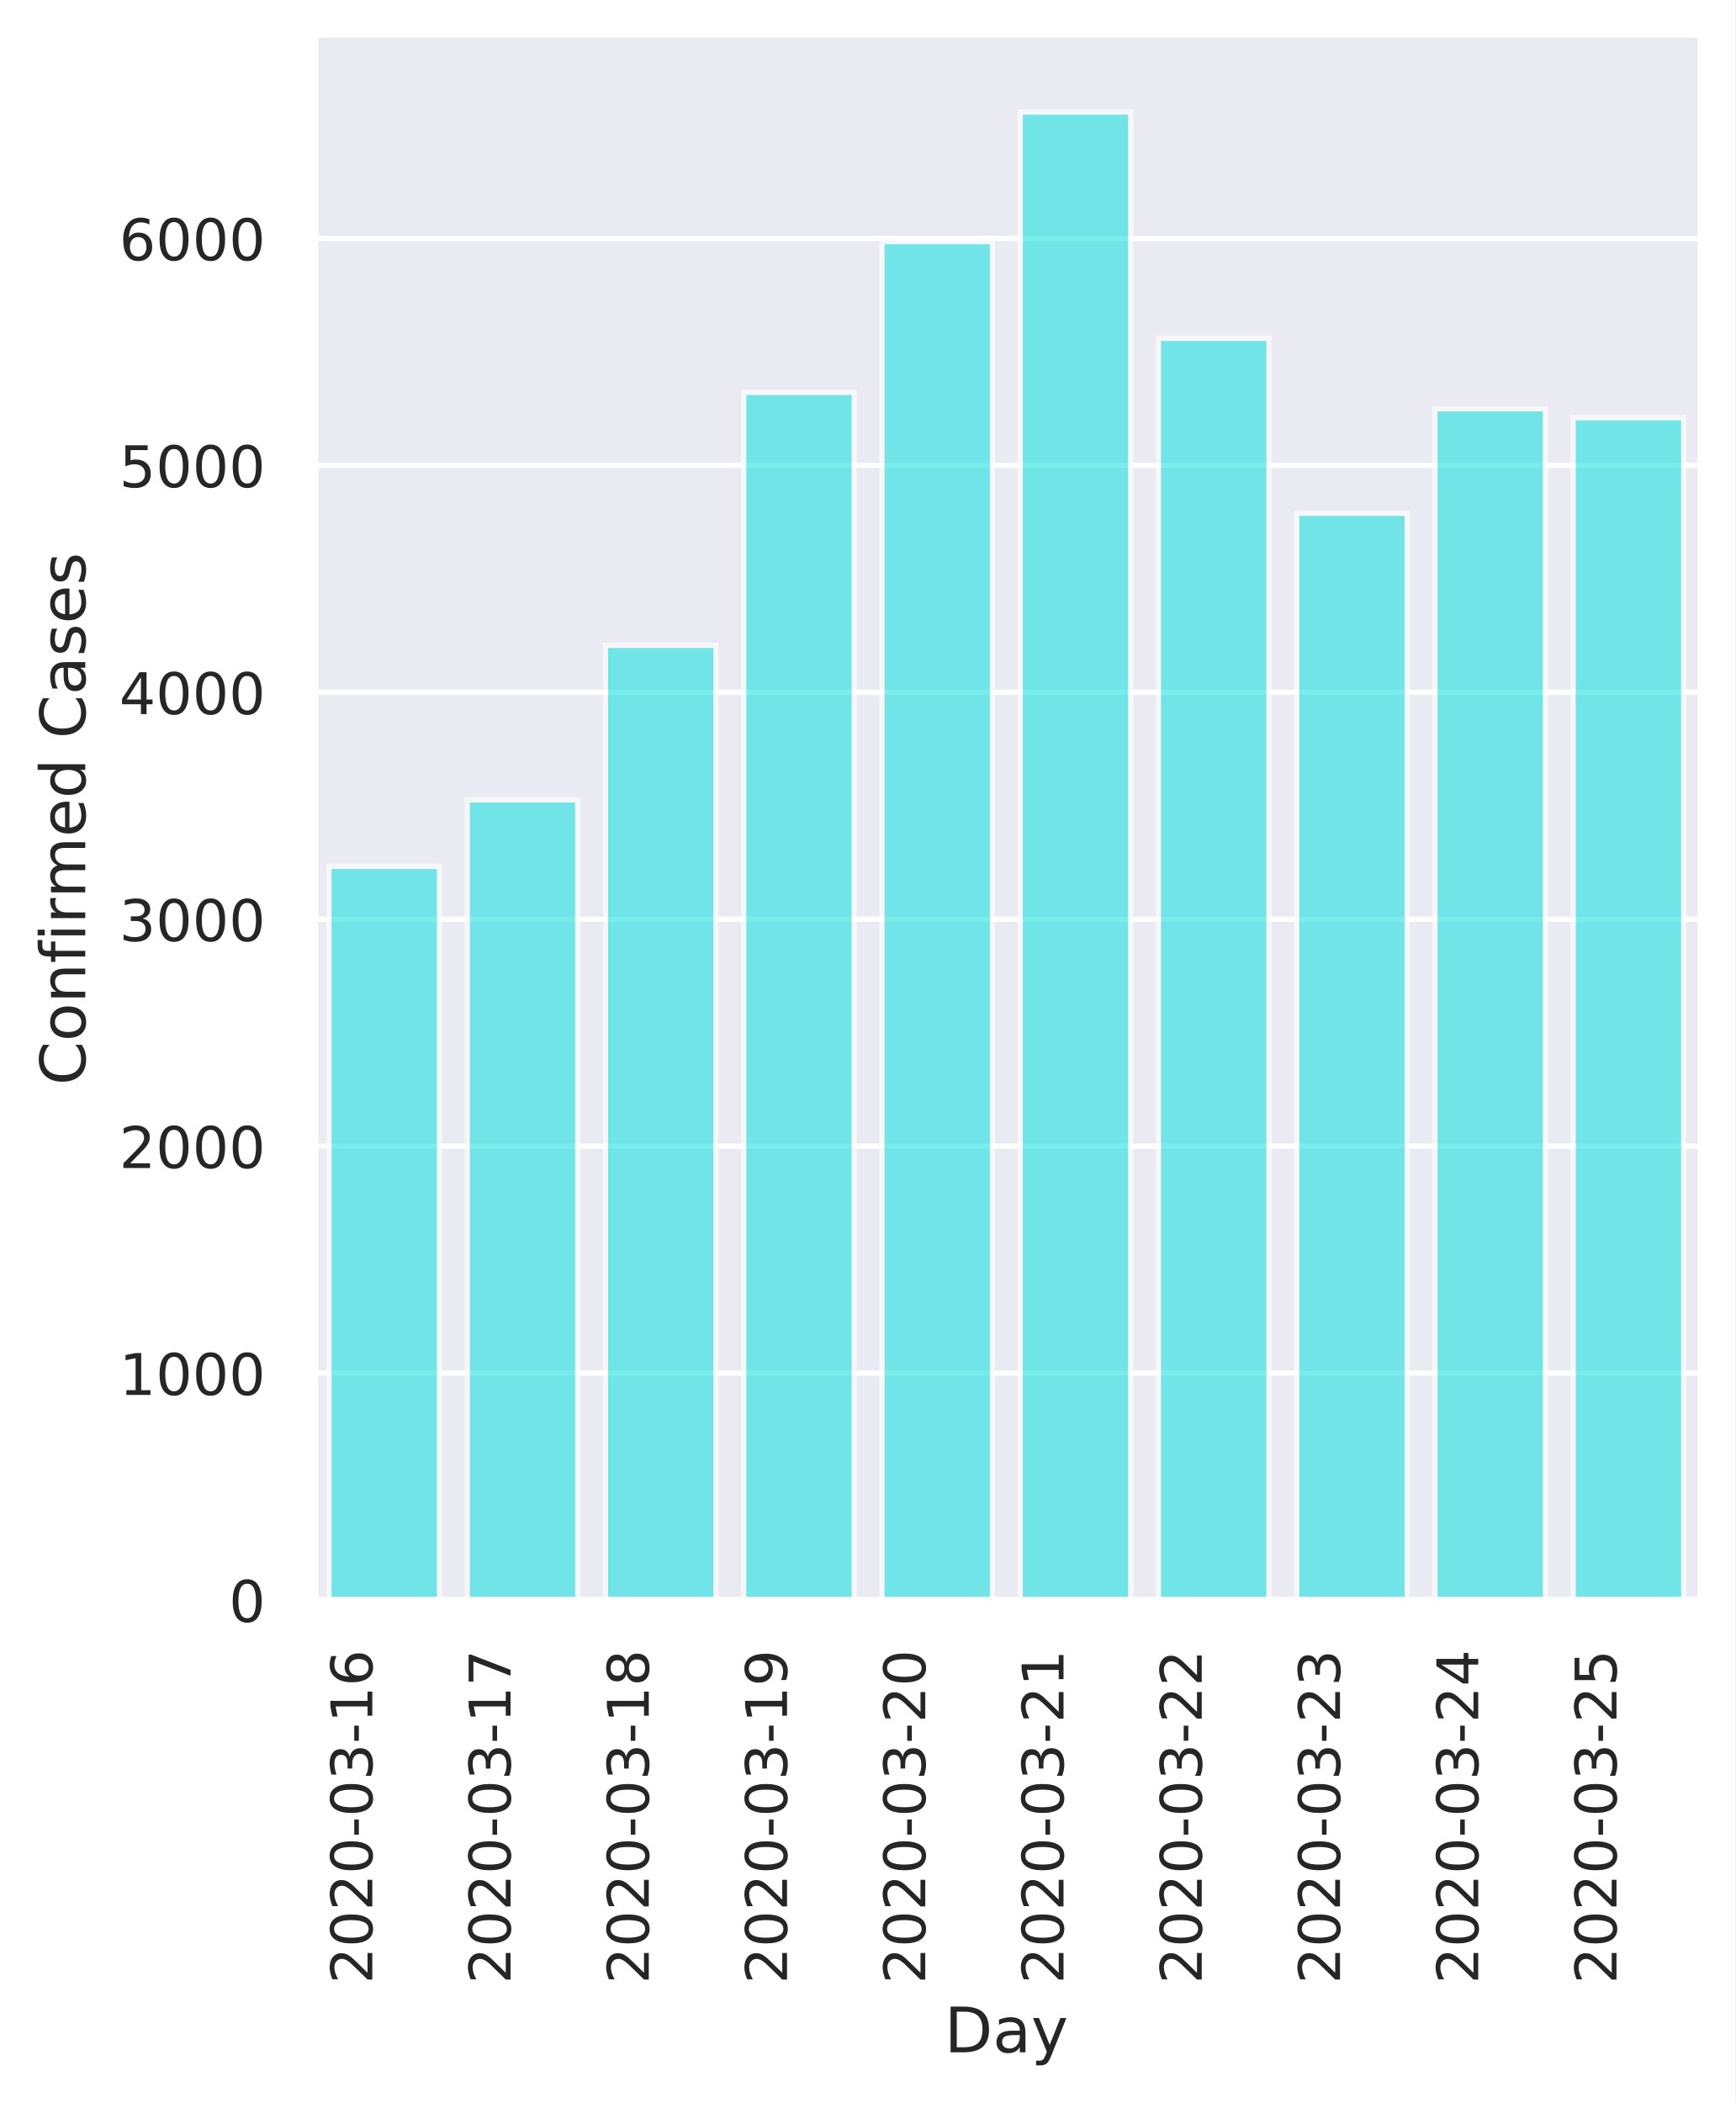
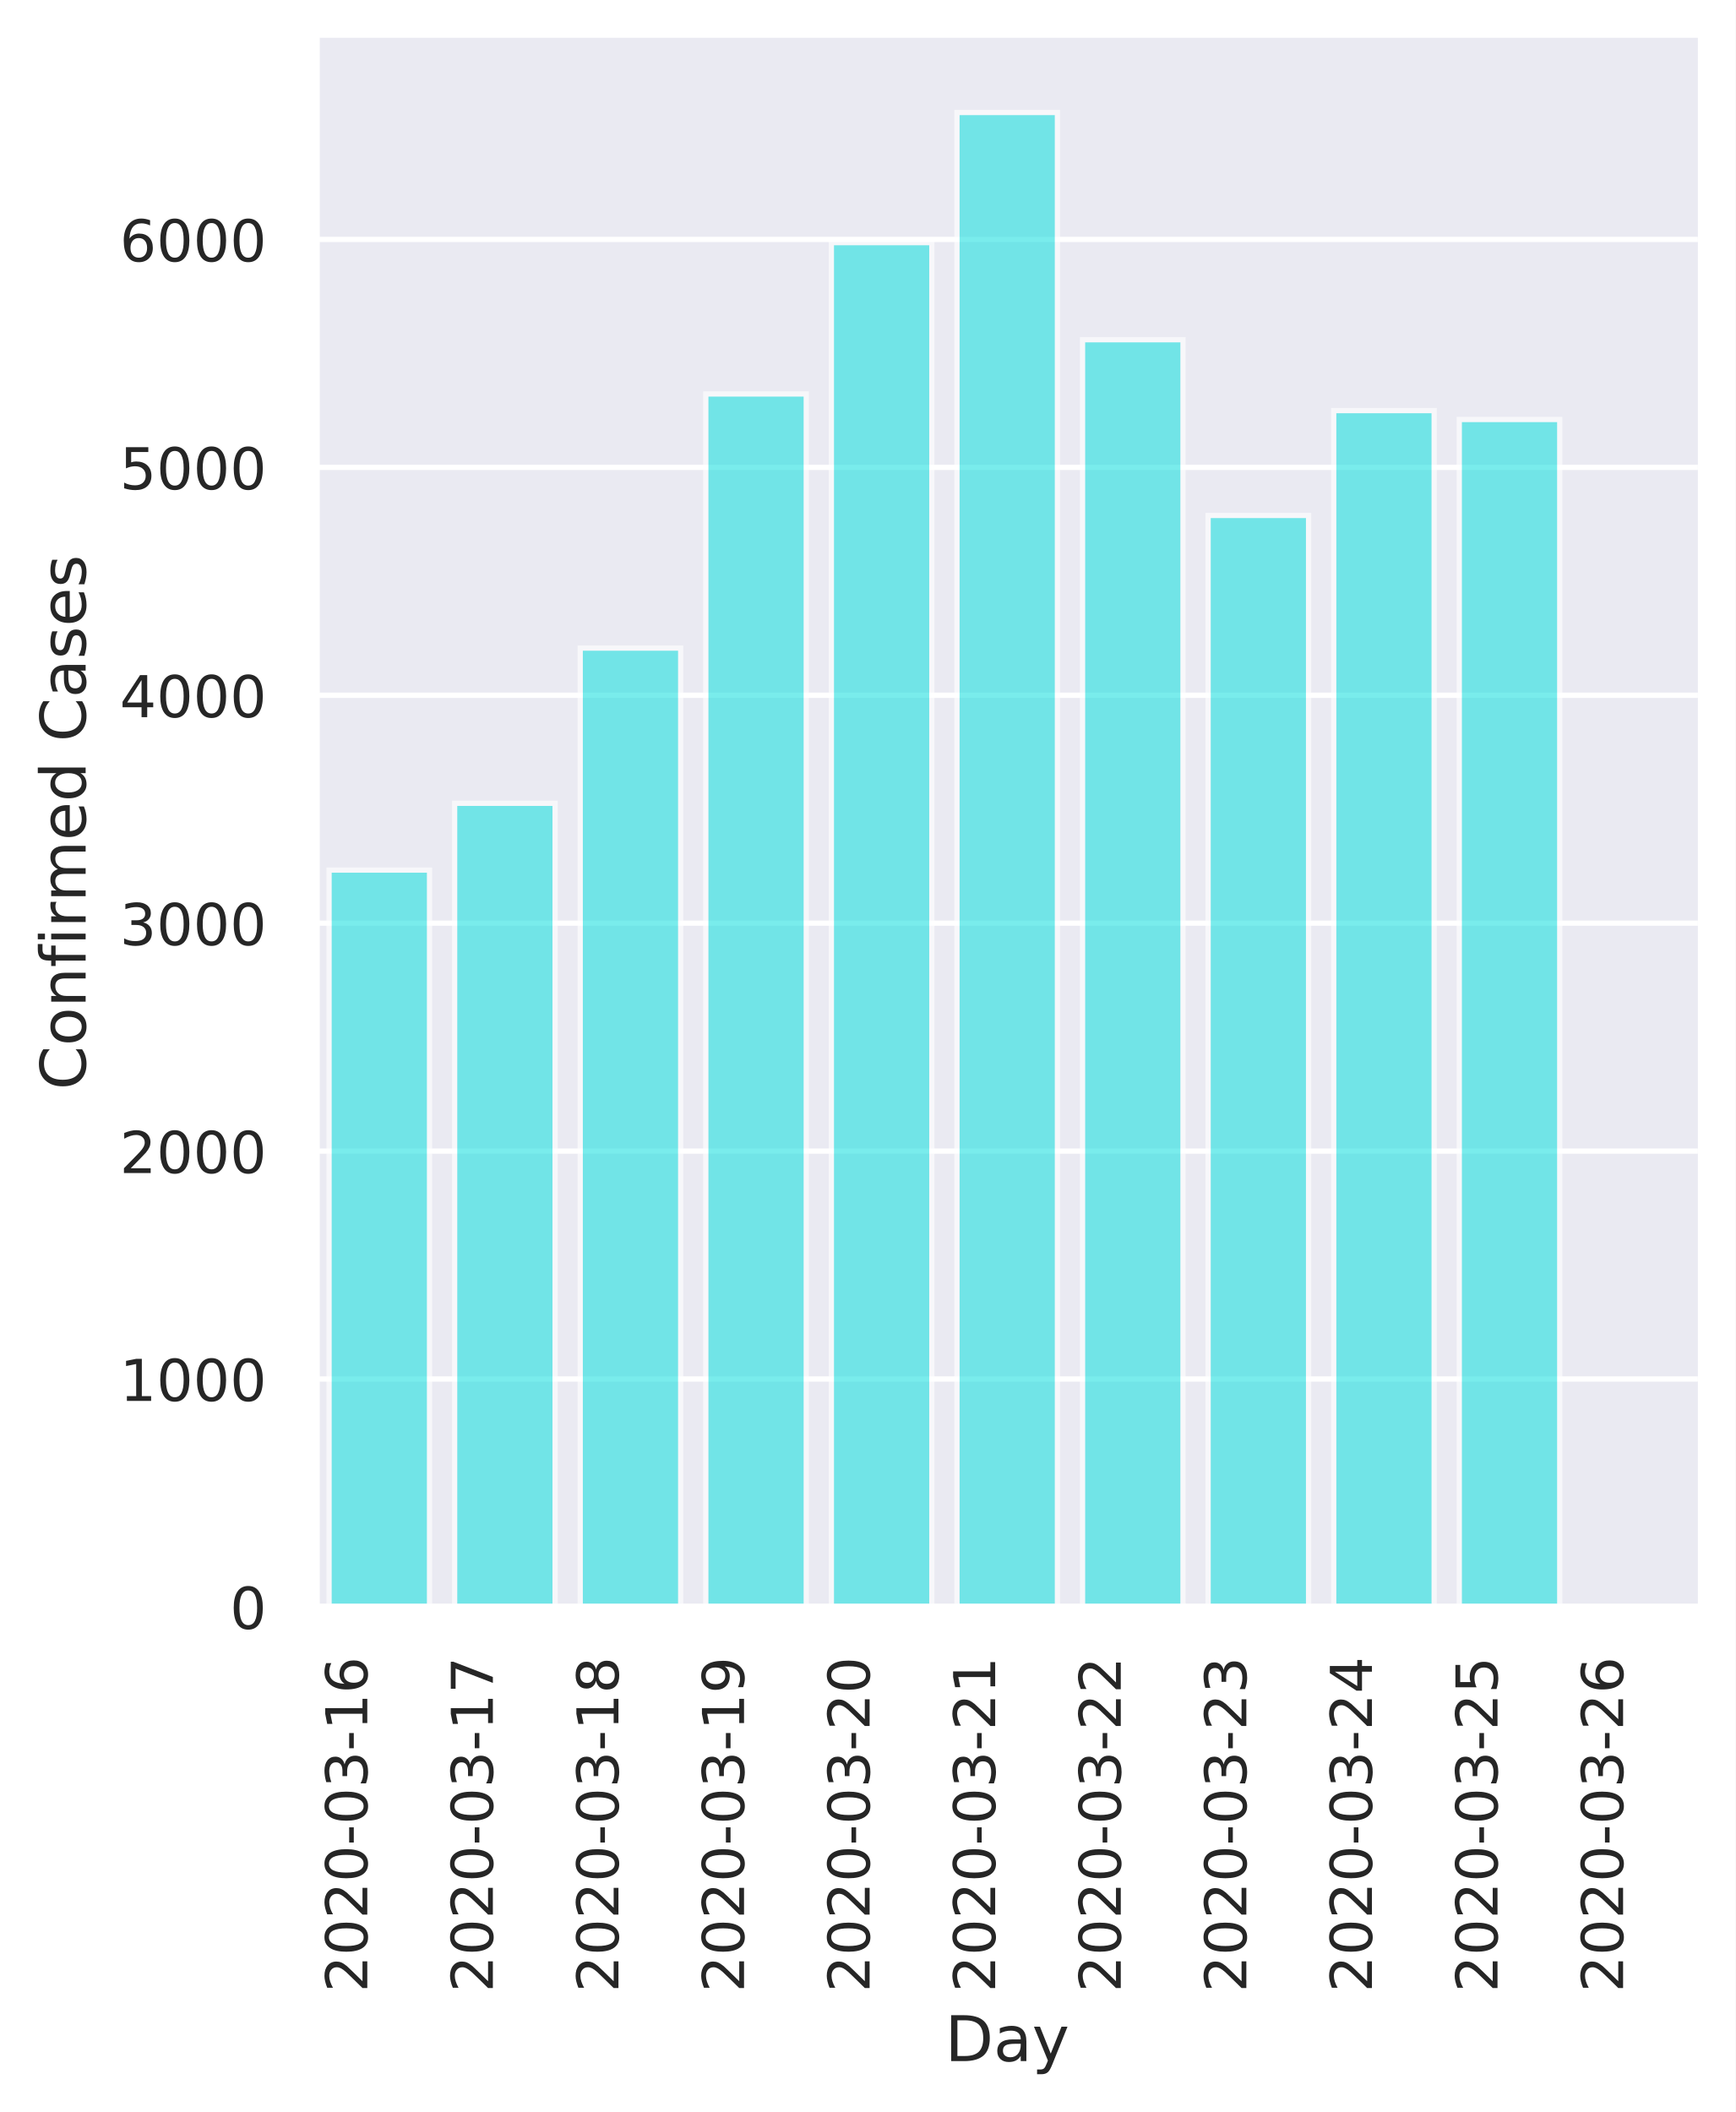
- <svg xmlns="http://www.w3.org/2000/svg" xmlns:xlink="http://www.w3.org/1999/xlink" height="402.421pt" version="1.1" viewBox="0 0 332.082 402.421" width="332.082pt">
+ <svg xmlns="http://www.w3.org/2000/svg" xmlns:xlink="http://www.w3.org/1999/xlink" height="402.421pt" version="1.1" viewBox="0 0 330.726 402.421" width="330.726pt">
  <defs>
    <style type="text/css">
*{stroke-linecap:butt;stroke-linejoin:round;}
  </style>
  </defs>
  <g id="figure_1">
    <g id="patch_1">
-       <path d="M 0 402.421  L 332.082 402.421  L 332.082 0  L 0 0  z " style="fill:#ffffff;" />
+       <path d="M 0 402.421  L 330.726 402.421  L 330.726 0  L 0 0  z " style="fill:#ffffff;" />
    </g>
    <g id="axes_1">
      <g id="patch_2">
-         <path d="M 60.309 306.18  L 324.882 306.18  L 324.882 7.2  L 60.309 7.2  z " style="fill:#eaeaf2;" />
+         <path d="M 60.309 306.18  L 323.526 306.18  L 323.526 7.2  L 60.309 7.2  z " style="fill:#eaeaf2;" />
      </g>
      <g id="matplotlib.axis_1">
        <g id="xtick_1">
          <g id="text_1">
            <defs>
              <path d="M 19.188 8.297  L 53.609 8.297  L 53.609 0  L 7.328 0  L 7.328 8.297  Q 12.938 14.109 22.625 23.891  Q 32.328 33.688 34.812 36.531  Q 39.547 41.844 41.422 45.531  Q 43.312 49.219 43.312 52.781  Q 43.312 58.594 39.234 62.25  Q 35.156 65.922 28.609 65.922  Q 23.969 65.922 18.812 64.312  Q 13.672 62.703 7.812 59.422  L 7.812 69.391  Q 13.766 71.781 18.938 73  Q 24.125 74.219 28.422 74.219  Q 39.75 74.219 46.484 68.547  Q 53.219 62.891 53.219 53.422  Q 53.219 48.922 51.531 44.891  Q 49.859 40.875 45.406 35.406  Q 44.188 33.984 37.641 27.219  Q 31.109 20.453 19.188 8.297  z " id="DejaVuSans-50" />
              <path d="M 31.781 66.406  Q 24.172 66.406 20.328 58.906  Q 16.5 51.422 16.5 36.375  Q 16.5 21.391 20.328 13.891  Q 24.172 6.391 31.781 6.391  Q 39.453 6.391 43.281 13.891  Q 47.125 21.391 47.125 36.375  Q 47.125 51.422 43.281 58.906  Q 39.453 66.406 31.781 66.406  z M 31.781 74.219  Q 44.047 74.219 50.516 64.516  Q 56.984 54.828 56.984 36.375  Q 56.984 17.969 50.516 8.266  Q 44.047 -1.422 31.781 -1.422  Q 19.531 -1.422 13.062 8.266  Q 6.594 17.969 6.594 36.375  Q 6.594 54.828 13.062 64.516  Q 19.531 74.219 31.781 74.219  z " id="DejaVuSans-48" />
              <path d="M 4.891 31.391  L 31.203 31.391  L 31.203 23.391  L 4.891 23.391  z " id="DejaVuSans-45" />
              <path d="M 40.578 39.312  Q 47.656 37.797 51.625 33  Q 55.609 28.219 55.609 21.188  Q 55.609 10.406 48.188 4.484  Q 40.766 -1.422 27.094 -1.422  Q 22.516 -1.422 17.656 -0.516  Q 12.797 0.391 7.625 2.203  L 7.625 11.719  Q 11.719 9.328 16.594 8.109  Q 21.484 6.891 26.812 6.891  Q 36.078 6.891 40.938 10.547  Q 45.797 14.203 45.797 21.188  Q 45.797 27.641 41.281 31.266  Q 36.766 34.906 28.719 34.906  L 20.219 34.906  L 20.219 43.016  L 29.109 43.016  Q 36.375 43.016 40.234 45.922  Q 44.094 48.828 44.094 54.297  Q 44.094 59.906 40.109 62.906  Q 36.141 65.922 28.719 65.922  Q 24.656 65.922 20.016 65.031  Q 15.375 64.156 9.812 62.312  L 9.812 71.094  Q 15.438 72.656 20.344 73.438  Q 25.25 74.219 29.594 74.219  Q 40.828 74.219 47.359 69.109  Q 53.906 64.016 53.906 55.328  Q 53.906 49.266 50.438 45.094  Q 46.969 40.922 40.578 39.312  z " id="DejaVuSans-51" />
              <path d="M 12.406 8.297  L 28.516 8.297  L 28.516 63.922  L 10.984 60.406  L 10.984 69.391  L 28.422 72.906  L 38.281 72.906  L 38.281 8.297  L 54.391 8.297  L 54.391 0  L 12.406 0  z " id="DejaVuSans-49" />
              <path d="M 33.016 40.375  Q 26.375 40.375 22.484 35.828  Q 18.609 31.297 18.609 23.391  Q 18.609 15.531 22.484 10.953  Q 26.375 6.391 33.016 6.391  Q 39.656 6.391 43.531 10.953  Q 47.406 15.531 47.406 23.391  Q 47.406 31.297 43.531 35.828  Q 39.656 40.375 33.016 40.375  z M 52.594 71.297  L 52.594 62.312  Q 48.875 64.062 45.094 64.984  Q 41.312 65.922 37.594 65.922  Q 27.828 65.922 22.672 59.328  Q 17.531 52.734 16.797 39.406  Q 19.672 43.656 24.016 45.922  Q 28.375 48.188 33.594 48.188  Q 44.578 48.188 50.953 41.516  Q 57.328 34.859 57.328 23.391  Q 57.328 12.156 50.688 5.359  Q 44.047 -1.422 33.016 -1.422  Q 20.359 -1.422 13.672 8.266  Q 6.984 17.969 6.984 36.375  Q 6.984 53.656 15.188 63.938  Q 23.391 74.219 37.203 74.219  Q 40.922 74.219 44.703 73.484  Q 48.484 72.75 52.594 71.297  z " id="DejaVuSans-54" />
            </defs>
-             <g style="fill:#262626;" transform="translate(71.24973 379.6072)rotate(-90)scale(0.11 -0.11)">
+             <g style="fill:#262626;" transform="translate(69.98551 379.6072)rotate(-90)scale(0.11 -0.11)">
              <use xlink:href="#DejaVuSans-50" />
              <use x="63.623" xlink:href="#DejaVuSans-48" />
              <use x="127.246" xlink:href="#DejaVuSans-50" />
              <use x="190.869" xlink:href="#DejaVuSans-48" />
              <use x="254.492" xlink:href="#DejaVuSans-45" />
              <use x="290.576" xlink:href="#DejaVuSans-48" />
              <use x="354.199" xlink:href="#DejaVuSans-51" />
              <use x="417.822" xlink:href="#DejaVuSans-45" />
              <use x="453.906" xlink:href="#DejaVuSans-49" />
              <use x="517.529" xlink:href="#DejaVuSans-54" />
            </g>
          </g>
        </g>
        <g id="xtick_2">
          <g id="text_2">
            <defs>
              <path d="M 8.203 72.906  L 55.078 72.906  L 55.078 68.703  L 28.609 0  L 18.312 0  L 43.219 64.594  L 8.203 64.594  z " id="DejaVuSans-55" />
            </defs>
-             <g style="fill:#262626;" transform="translate(97.70701 379.6072)rotate(-90)scale(0.11 -0.11)">
+             <g style="fill:#262626;" transform="translate(93.91433 379.6072)rotate(-90)scale(0.11 -0.11)">
              <use xlink:href="#DejaVuSans-50" />
              <use x="63.623" xlink:href="#DejaVuSans-48" />
              <use x="127.246" xlink:href="#DejaVuSans-50" />
              <use x="190.869" xlink:href="#DejaVuSans-48" />
              <use x="254.492" xlink:href="#DejaVuSans-45" />
              <use x="290.576" xlink:href="#DejaVuSans-48" />
              <use x="354.199" xlink:href="#DejaVuSans-51" />
              <use x="417.822" xlink:href="#DejaVuSans-45" />
              <use x="453.906" xlink:href="#DejaVuSans-49" />
              <use x="517.529" xlink:href="#DejaVuSans-55" />
            </g>
          </g>
        </g>
        <g id="xtick_3">
          <g id="text_3">
            <defs>
              <path d="M 31.781 34.625  Q 24.75 34.625 20.719 30.859  Q 16.703 27.094 16.703 20.516  Q 16.703 13.922 20.719 10.156  Q 24.75 6.391 31.781 6.391  Q 38.812 6.391 42.859 10.172  Q 46.922 13.969 46.922 20.516  Q 46.922 27.094 42.891 30.859  Q 38.875 34.625 31.781 34.625  z M 21.922 38.812  Q 15.578 40.375 12.031 44.719  Q 8.5 49.078 8.5 55.328  Q 8.5 64.062 14.719 69.141  Q 20.953 74.219 31.781 74.219  Q 42.672 74.219 48.875 69.141  Q 55.078 64.062 55.078 55.328  Q 55.078 49.078 51.531 44.719  Q 48 40.375 41.703 38.812  Q 48.828 37.156 52.797 32.312  Q 56.781 27.484 56.781 20.516  Q 56.781 9.906 50.312 4.234  Q 43.844 -1.422 31.781 -1.422  Q 19.734 -1.422 13.25 4.234  Q 6.781 9.906 6.781 20.516  Q 6.781 27.484 10.781 32.312  Q 14.797 37.156 21.922 38.812  z M 18.312 54.391  Q 18.312 48.734 21.844 45.562  Q 25.391 42.391 31.781 42.391  Q 38.141 42.391 41.719 45.562  Q 45.312 48.734 45.312 54.391  Q 45.312 60.062 41.719 63.234  Q 38.141 66.406 31.781 66.406  Q 25.391 66.406 21.844 63.234  Q 18.312 60.062 18.312 54.391  z " id="DejaVuSans-56" />
            </defs>
-             <g style="fill:#262626;" transform="translate(124.1643 379.6072)rotate(-90)scale(0.11 -0.11)">
+             <g style="fill:#262626;" transform="translate(117.8431 379.6072)rotate(-90)scale(0.11 -0.11)">
              <use xlink:href="#DejaVuSans-50" />
              <use x="63.623" xlink:href="#DejaVuSans-48" />
              <use x="127.246" xlink:href="#DejaVuSans-50" />
              <use x="190.869" xlink:href="#DejaVuSans-48" />
              <use x="254.492" xlink:href="#DejaVuSans-45" />
              <use x="290.576" xlink:href="#DejaVuSans-48" />
              <use x="354.199" xlink:href="#DejaVuSans-51" />
              <use x="417.822" xlink:href="#DejaVuSans-45" />
              <use x="453.906" xlink:href="#DejaVuSans-49" />
              <use x="517.529" xlink:href="#DejaVuSans-56" />
            </g>
          </g>
        </g>
        <g id="xtick_4">
          <g id="text_4">
            <defs>
              <path d="M 10.984 1.516  L 10.984 10.5  Q 14.703 8.734 18.5 7.812  Q 22.312 6.891 25.984 6.891  Q 35.75 6.891 40.891 13.453  Q 46.047 20.016 46.781 33.406  Q 43.953 29.203 39.594 26.953  Q 35.25 24.703 29.984 24.703  Q 19.047 24.703 12.672 31.312  Q 6.297 37.938 6.297 49.422  Q 6.297 60.641 12.938 67.422  Q 19.578 74.219 30.609 74.219  Q 43.266 74.219 49.922 64.516  Q 56.594 54.828 56.594 36.375  Q 56.594 19.141 48.406 8.859  Q 40.234 -1.422 26.422 -1.422  Q 22.703 -1.422 18.891 -0.688  Q 15.094 0.047 10.984 1.516  z M 30.609 32.422  Q 37.25 32.422 41.125 36.953  Q 45.016 41.5 45.016 49.422  Q 45.016 57.281 41.125 61.844  Q 37.25 66.406 30.609 66.406  Q 23.969 66.406 20.094 61.844  Q 16.219 57.281 16.219 49.422  Q 16.219 41.5 20.094 36.953  Q 23.969 32.422 30.609 32.422  z " id="DejaVuSans-57" />
            </defs>
-             <g style="fill:#262626;" transform="translate(150.6216 379.6072)rotate(-90)scale(0.11 -0.11)">
+             <g style="fill:#262626;" transform="translate(141.772 379.6072)rotate(-90)scale(0.11 -0.11)">
              <use xlink:href="#DejaVuSans-50" />
              <use x="63.623" xlink:href="#DejaVuSans-48" />
              <use x="127.246" xlink:href="#DejaVuSans-50" />
              <use x="190.869" xlink:href="#DejaVuSans-48" />
              <use x="254.492" xlink:href="#DejaVuSans-45" />
              <use x="290.576" xlink:href="#DejaVuSans-48" />
              <use x="354.199" xlink:href="#DejaVuSans-51" />
              <use x="417.822" xlink:href="#DejaVuSans-45" />
              <use x="453.906" xlink:href="#DejaVuSans-49" />
              <use x="517.529" xlink:href="#DejaVuSans-57" />
            </g>
          </g>
        </g>
        <g id="xtick_5">
          <g id="text_5">
-             <g style="fill:#262626;" transform="translate(177.0788 379.6072)rotate(-90)scale(0.11 -0.11)">
+             <g style="fill:#262626;" transform="translate(165.7008 379.6072)rotate(-90)scale(0.11 -0.11)">
              <use xlink:href="#DejaVuSans-50" />
              <use x="63.623" xlink:href="#DejaVuSans-48" />
              <use x="127.246" xlink:href="#DejaVuSans-50" />
              <use x="190.869" xlink:href="#DejaVuSans-48" />
              <use x="254.492" xlink:href="#DejaVuSans-45" />
              <use x="290.576" xlink:href="#DejaVuSans-48" />
              <use x="354.199" xlink:href="#DejaVuSans-51" />
              <use x="417.822" xlink:href="#DejaVuSans-45" />
              <use x="453.906" xlink:href="#DejaVuSans-50" />
              <use x="517.529" xlink:href="#DejaVuSans-48" />
            </g>
          </g>
        </g>
        <g id="xtick_6">
          <g id="text_6">
-             <g style="fill:#262626;" transform="translate(203.5361 379.6072)rotate(-90)scale(0.11 -0.11)">
+             <g style="fill:#262626;" transform="translate(189.6296 379.6072)rotate(-90)scale(0.11 -0.11)">
              <use xlink:href="#DejaVuSans-50" />
              <use x="63.623" xlink:href="#DejaVuSans-48" />
              <use x="127.246" xlink:href="#DejaVuSans-50" />
              <use x="190.869" xlink:href="#DejaVuSans-48" />
              <use x="254.492" xlink:href="#DejaVuSans-45" />
              <use x="290.576" xlink:href="#DejaVuSans-48" />
              <use x="354.199" xlink:href="#DejaVuSans-51" />
              <use x="417.822" xlink:href="#DejaVuSans-45" />
              <use x="453.906" xlink:href="#DejaVuSans-50" />
              <use x="517.529" xlink:href="#DejaVuSans-49" />
            </g>
          </g>
        </g>
        <g id="xtick_7">
          <g id="text_7">
-             <g style="fill:#262626;" transform="translate(229.9934 379.6072)rotate(-90)scale(0.11 -0.11)">
+             <g style="fill:#262626;" transform="translate(213.5584 379.6072)rotate(-90)scale(0.11 -0.11)">
              <use xlink:href="#DejaVuSans-50" />
              <use x="63.623" xlink:href="#DejaVuSans-48" />
              <use x="127.246" xlink:href="#DejaVuSans-50" />
              <use x="190.869" xlink:href="#DejaVuSans-48" />
              <use x="254.492" xlink:href="#DejaVuSans-45" />
              <use x="290.576" xlink:href="#DejaVuSans-48" />
              <use x="354.199" xlink:href="#DejaVuSans-51" />
              <use x="417.822" xlink:href="#DejaVuSans-45" />
              <use x="453.906" xlink:href="#DejaVuSans-50" />
              <use x="517.529" xlink:href="#DejaVuSans-50" />
            </g>
          </g>
        </g>
        <g id="xtick_8">
          <g id="text_8">
-             <g style="fill:#262626;" transform="translate(256.4507 379.6072)rotate(-90)scale(0.11 -0.11)">
+             <g style="fill:#262626;" transform="translate(237.4873 379.6072)rotate(-90)scale(0.11 -0.11)">
              <use xlink:href="#DejaVuSans-50" />
              <use x="63.623" xlink:href="#DejaVuSans-48" />
              <use x="127.246" xlink:href="#DejaVuSans-50" />
              <use x="190.869" xlink:href="#DejaVuSans-48" />
              <use x="254.492" xlink:href="#DejaVuSans-45" />
              <use x="290.576" xlink:href="#DejaVuSans-48" />
              <use x="354.199" xlink:href="#DejaVuSans-51" />
              <use x="417.822" xlink:href="#DejaVuSans-45" />
              <use x="453.906" xlink:href="#DejaVuSans-50" />
              <use x="517.529" xlink:href="#DejaVuSans-51" />
            </g>
          </g>
        </g>
        <g id="xtick_9">
          <g id="text_9">
            <defs>
              <path d="M 37.797 64.312  L 12.891 25.391  L 37.797 25.391  z M 35.203 72.906  L 47.609 72.906  L 47.609 25.391  L 58.016 25.391  L 58.016 17.188  L 47.609 17.188  L 47.609 0  L 37.797 0  L 37.797 17.188  L 4.891 17.188  L 4.891 26.703  z " id="DejaVuSans-52" />
            </defs>
-             <g style="fill:#262626;" transform="translate(282.9079 379.6072)rotate(-90)scale(0.11 -0.11)">
+             <g style="fill:#262626;" transform="translate(261.4161 379.6072)rotate(-90)scale(0.11 -0.11)">
              <use xlink:href="#DejaVuSans-50" />
              <use x="63.623" xlink:href="#DejaVuSans-48" />
              <use x="127.246" xlink:href="#DejaVuSans-50" />
              <use x="190.869" xlink:href="#DejaVuSans-48" />
              <use x="254.492" xlink:href="#DejaVuSans-45" />
              <use x="290.576" xlink:href="#DejaVuSans-48" />
              <use x="354.199" xlink:href="#DejaVuSans-51" />
              <use x="417.822" xlink:href="#DejaVuSans-45" />
              <use x="453.906" xlink:href="#DejaVuSans-50" />
              <use x="517.529" xlink:href="#DejaVuSans-52" />
            </g>
          </g>
        </g>
        <g id="xtick_10">
          <g id="text_10">
            <defs>
              <path d="M 10.797 72.906  L 49.516 72.906  L 49.516 64.594  L 19.828 64.594  L 19.828 46.734  Q 21.969 47.469 24.109 47.828  Q 26.266 48.188 28.422 48.188  Q 40.625 48.188 47.75 41.5  Q 54.891 34.812 54.891 23.391  Q 54.891 11.625 47.562 5.094  Q 40.234 -1.422 26.906 -1.422  Q 22.312 -1.422 17.547 -0.641  Q 12.797 0.141 7.719 1.703  L 7.719 11.625  Q 12.109 9.234 16.797 8.062  Q 21.484 6.891 26.703 6.891  Q 35.156 6.891 40.078 11.328  Q 45.016 15.766 45.016 23.391  Q 45.016 31 40.078 35.438  Q 35.156 39.891 26.703 39.891  Q 22.75 39.891 18.812 39.016  Q 14.891 38.141 10.797 36.281  z " id="DejaVuSans-53" />
            </defs>
-             <g style="fill:#262626;" transform="translate(309.3652 379.6072)rotate(-90)scale(0.11 -0.11)">
+             <g style="fill:#262626;" transform="translate(285.3449 379.6072)rotate(-90)scale(0.11 -0.11)">
              <use xlink:href="#DejaVuSans-50" />
              <use x="63.623" xlink:href="#DejaVuSans-48" />
              <use x="127.246" xlink:href="#DejaVuSans-50" />
              <use x="190.869" xlink:href="#DejaVuSans-48" />
              <use x="254.492" xlink:href="#DejaVuSans-45" />
              <use x="290.576" xlink:href="#DejaVuSans-48" />
              <use x="354.199" xlink:href="#DejaVuSans-51" />
              <use x="417.822" xlink:href="#DejaVuSans-45" />
              <use x="453.906" xlink:href="#DejaVuSans-50" />
              <use x="517.529" xlink:href="#DejaVuSans-53" />
            </g>
          </g>
        </g>
-         <g id="text_11">
+         <g id="xtick_11">
+           <g id="text_11">
+             <g style="fill:#262626;" transform="translate(309.2737 379.6072)rotate(-90)scale(0.11 -0.11)">
+               <use xlink:href="#DejaVuSans-50" />
+               <use x="63.623" xlink:href="#DejaVuSans-48" />
+               <use x="127.246" xlink:href="#DejaVuSans-50" />
+               <use x="190.869" xlink:href="#DejaVuSans-48" />
+               <use x="254.492" xlink:href="#DejaVuSans-45" />
+               <use x="290.576" xlink:href="#DejaVuSans-48" />
+               <use x="354.199" xlink:href="#DejaVuSans-51" />
+               <use x="417.822" xlink:href="#DejaVuSans-45" />
+               <use x="453.906" xlink:href="#DejaVuSans-50" />
+               <use x="517.529" xlink:href="#DejaVuSans-54" />
+             </g>
+           </g>
+         </g>
+         <g id="text_12">
          <defs>
            <path d="M 19.672 64.797  L 19.672 8.109  L 31.594 8.109  Q 46.688 8.109 53.688 14.938  Q 60.688 21.781 60.688 36.531  Q 60.688 51.172 53.688 57.984  Q 46.688 64.797 31.594 64.797  z M 9.812 72.906  L 30.078 72.906  Q 51.266 72.906 61.172 64.094  Q 71.094 55.281 71.094 36.531  Q 71.094 17.672 61.125 8.828  Q 51.172 0 30.078 0  L 9.812 0  z " id="DejaVuSans-68" />
            <path d="M 34.281 27.484  Q 23.391 27.484 19.188 25  Q 14.984 22.516 14.984 16.5  Q 14.984 11.719 18.141 8.906  Q 21.297 6.109 26.703 6.109  Q 34.188 6.109 38.703 11.406  Q 43.219 16.703 43.219 25.484  L 43.219 27.484  z M 52.203 31.203  L 52.203 0  L 43.219 0  L 43.219 8.297  Q 40.141 3.328 35.547 0.953  Q 30.953 -1.422 24.312 -1.422  Q 15.922 -1.422 10.953 3.297  Q 6 8.016 6 15.922  Q 6 25.141 12.172 29.828  Q 18.359 34.516 30.609 34.516  L 43.219 34.516  L 43.219 35.406  Q 43.219 41.609 39.141 45  Q 35.062 48.391 27.688 48.391  Q 23 48.391 18.547 47.266  Q 14.109 46.141 10.016 43.891  L 10.016 52.203  Q 14.938 54.109 19.578 55.047  Q 24.219 56 28.609 56  Q 40.484 56 46.344 49.844  Q 52.203 43.703 52.203 31.203  z " id="DejaVuSans-97" />
            <path d="M 32.172 -5.078  Q 28.375 -14.844 24.75 -17.812  Q 21.141 -20.797 15.094 -20.797  L 7.906 -20.797  L 7.906 -13.281  L 13.188 -13.281  Q 16.891 -13.281 18.938 -11.516  Q 21 -9.766 23.484 -3.219  L 25.094 0.875  L 2.984 54.688  L 12.5 54.688  L 29.594 11.922  L 46.688 54.688  L 56.203 54.688  z " id="DejaVuSans-121" />
          </defs>
-           <g style="fill:#262626;" transform="translate(180.747 392.7253)scale(0.12 -0.12)">
+           <g style="fill:#262626;" transform="translate(180.0691 392.7253)scale(0.12 -0.12)">
            <use xlink:href="#DejaVuSans-68" />
            <use x="77.002" xlink:href="#DejaVuSans-97" />
            <use x="138.281" xlink:href="#DejaVuSans-121" />
          </g>
        </g>
      </g>
      <g id="matplotlib.axis_2">
        <g id="ytick_1">
          <g id="line2d_1">
-             <path clip-path="url(#pbe5e4a8341)" d="M 60.309 306.18  L 324.882 306.18  " style="fill:none;stroke:#ffffff;stroke-linecap:round;" />
-           </g>
-           <g id="text_12">
+             <path clip-path="url(#ped310aee29)" d="M 60.309 306.18  L 323.526 306.18  " style="fill:none;stroke:#ffffff;stroke-linecap:round;" />
+           </g>
+           <g id="text_13">
            <g style="fill:#262626;" transform="translate(43.81 310.3591)scale(0.11 -0.11)">
              <use xlink:href="#DejaVuSans-48" />
            </g>
          </g>
        </g>
        <g id="ytick_2">
          <g id="line2d_2">
-             <path clip-path="url(#pbe5e4a8341)" d="M 60.309 262.754  L 324.882 262.754  " style="fill:none;stroke:#ffffff;stroke-linecap:round;" />
-           </g>
-           <g id="text_13">
+             <path clip-path="url(#ped310aee29)" d="M 60.309 262.754  L 323.526 262.754  " style="fill:none;stroke:#ffffff;stroke-linecap:round;" />
+           </g>
+           <g id="text_14">
            <g style="fill:#262626;" transform="translate(22.81375 266.9334)scale(0.11 -0.11)">
              <use xlink:href="#DejaVuSans-49" />
              <use x="63.623" xlink:href="#DejaVuSans-48" />
              <use x="127.246" xlink:href="#DejaVuSans-48" />
              <use x="190.869" xlink:href="#DejaVuSans-48" />
            </g>
          </g>
        </g>
        <g id="ytick_3">
          <g id="line2d_3">
-             <path clip-path="url(#pbe5e4a8341)" d="M 60.309 219.328  L 324.882 219.328  " style="fill:none;stroke:#ffffff;stroke-linecap:round;" />
-           </g>
-           <g id="text_14">
+             <path clip-path="url(#ped310aee29)" d="M 60.309 219.328  L 323.526 219.328  " style="fill:none;stroke:#ffffff;stroke-linecap:round;" />
+           </g>
+           <g id="text_15">
            <g style="fill:#262626;" transform="translate(22.81375 223.5076)scale(0.11 -0.11)">
              <use xlink:href="#DejaVuSans-50" />
              <use x="63.623" xlink:href="#DejaVuSans-48" />
              <use x="127.246" xlink:href="#DejaVuSans-48" />
              <use x="190.869" xlink:href="#DejaVuSans-48" />
            </g>
          </g>
        </g>
        <g id="ytick_4">
          <g id="line2d_4">
-             <path clip-path="url(#pbe5e4a8341)" d="M 60.309 175.903  L 324.882 175.903  " style="fill:none;stroke:#ffffff;stroke-linecap:round;" />
-           </g>
-           <g id="text_15">
+             <path clip-path="url(#ped310aee29)" d="M 60.309 175.903  L 323.526 175.903  " style="fill:none;stroke:#ffffff;stroke-linecap:round;" />
+           </g>
+           <g id="text_16">
            <g style="fill:#262626;" transform="translate(22.81375 180.0818)scale(0.11 -0.11)">
              <use xlink:href="#DejaVuSans-51" />
              <use x="63.623" xlink:href="#DejaVuSans-48" />
              <use x="127.246" xlink:href="#DejaVuSans-48" />
              <use x="190.869" xlink:href="#DejaVuSans-48" />
            </g>
          </g>
        </g>
        <g id="ytick_5">
          <g id="line2d_5">
-             <path clip-path="url(#pbe5e4a8341)" d="M 60.309 132.477  L 324.882 132.477  " style="fill:none;stroke:#ffffff;stroke-linecap:round;" />
-           </g>
-           <g id="text_16">
+             <path clip-path="url(#ped310aee29)" d="M 60.309 132.477  L 323.526 132.477  " style="fill:none;stroke:#ffffff;stroke-linecap:round;" />
+           </g>
+           <g id="text_17">
            <g style="fill:#262626;" transform="translate(22.81375 136.656)scale(0.11 -0.11)">
              <use xlink:href="#DejaVuSans-52" />
              <use x="63.623" xlink:href="#DejaVuSans-48" />
              <use x="127.246" xlink:href="#DejaVuSans-48" />
              <use x="190.869" xlink:href="#DejaVuSans-48" />
            </g>
          </g>
        </g>
        <g id="ytick_6">
          <g id="line2d_6">
-             <path clip-path="url(#pbe5e4a8341)" d="M 60.309 89.051  L 324.882 89.051  " style="fill:none;stroke:#ffffff;stroke-linecap:round;" />
-           </g>
-           <g id="text_17">
+             <path clip-path="url(#ped310aee29)" d="M 60.309 89.051  L 323.526 89.051  " style="fill:none;stroke:#ffffff;stroke-linecap:round;" />
+           </g>
+           <g id="text_18">
            <g style="fill:#262626;" transform="translate(22.81375 93.23023)scale(0.11 -0.11)">
              <use xlink:href="#DejaVuSans-53" />
              <use x="63.623" xlink:href="#DejaVuSans-48" />
              <use x="127.246" xlink:href="#DejaVuSans-48" />
              <use x="190.869" xlink:href="#DejaVuSans-48" />
            </g>
          </g>
        </g>
        <g id="ytick_7">
          <g id="line2d_7">
-             <path clip-path="url(#pbe5e4a8341)" d="M 60.309 45.625  L 324.882 45.625  " style="fill:none;stroke:#ffffff;stroke-linecap:round;" />
-           </g>
-           <g id="text_18">
+             <path clip-path="url(#ped310aee29)" d="M 60.309 45.625  L 323.526 45.625  " style="fill:none;stroke:#ffffff;stroke-linecap:round;" />
+           </g>
+           <g id="text_19">
            <g style="fill:#262626;" transform="translate(22.81375 49.80444)scale(0.11 -0.11)">
              <use xlink:href="#DejaVuSans-54" />
              <use x="63.623" xlink:href="#DejaVuSans-48" />
              <use x="127.246" xlink:href="#DejaVuSans-48" />
              <use x="190.869" xlink:href="#DejaVuSans-48" />
            </g>
          </g>
        </g>
-         <g id="text_19">
+         <g id="text_20">
          <defs>
            <path d="M 64.406 67.281  L 64.406 56.891  Q 59.422 61.531 53.781 63.812  Q 48.141 66.109 41.797 66.109  Q 29.297 66.109 22.656 58.469  Q 16.016 50.828 16.016 36.375  Q 16.016 21.969 22.656 14.328  Q 29.297 6.688 41.797 6.688  Q 48.141 6.688 53.781 8.984  Q 59.422 11.281 64.406 15.922  L 64.406 5.609  Q 59.234 2.094 53.438 0.328  Q 47.656 -1.422 41.219 -1.422  Q 24.656 -1.422 15.125 8.703  Q 5.609 18.844 5.609 36.375  Q 5.609 53.953 15.125 64.078  Q 24.656 74.219 41.219 74.219  Q 47.75 74.219 53.531 72.484  Q 59.328 70.75 64.406 67.281  z " id="DejaVuSans-67" />
            <path d="M 30.609 48.391  Q 23.391 48.391 19.188 42.75  Q 14.984 37.109 14.984 27.297  Q 14.984 17.484 19.156 11.844  Q 23.344 6.203 30.609 6.203  Q 37.797 6.203 41.984 11.859  Q 46.188 17.531 46.188 27.297  Q 46.188 37.016 41.984 42.703  Q 37.797 48.391 30.609 48.391  z M 30.609 56  Q 42.328 56 49.016 48.375  Q 55.719 40.766 55.719 27.297  Q 55.719 13.875 49.016 6.219  Q 42.328 -1.422 30.609 -1.422  Q 18.844 -1.422 12.172 6.219  Q 5.516 13.875 5.516 27.297  Q 5.516 40.766 12.172 48.375  Q 18.844 56 30.609 56  z " id="DejaVuSans-111" />
            <path d="M 54.891 33.016  L 54.891 0  L 45.906 0  L 45.906 32.719  Q 45.906 40.484 42.875 44.328  Q 39.844 48.188 33.797 48.188  Q 26.516 48.188 22.312 43.547  Q 18.109 38.922 18.109 30.906  L 18.109 0  L 9.078 0  L 9.078 54.688  L 18.109 54.688  L 18.109 46.188  Q 21.344 51.125 25.703 53.562  Q 30.078 56 35.797 56  Q 45.219 56 50.047 50.172  Q 54.891 44.344 54.891 33.016  z " id="DejaVuSans-110" />
            <path d="M 37.109 75.984  L 37.109 68.5  L 28.516 68.5  Q 23.688 68.5 21.797 66.547  Q 19.922 64.594 19.922 59.516  L 19.922 54.688  L 34.719 54.688  L 34.719 47.703  L 19.922 47.703  L 19.922 0  L 10.891 0  L 10.891 47.703  L 2.297 47.703  L 2.297 54.688  L 10.891 54.688  L 10.891 58.5  Q 10.891 67.625 15.141 71.797  Q 19.391 75.984 28.609 75.984  z " id="DejaVuSans-102" />
            <path d="M 9.422 54.688  L 18.406 54.688  L 18.406 0  L 9.422 0  z M 9.422 75.984  L 18.406 75.984  L 18.406 64.594  L 9.422 64.594  z " id="DejaVuSans-105" />
            <path d="M 41.109 46.297  Q 39.594 47.172 37.812 47.578  Q 36.031 48 33.891 48  Q 26.266 48 22.188 43.047  Q 18.109 38.094 18.109 28.812  L 18.109 0  L 9.078 0  L 9.078 54.688  L 18.109 54.688  L 18.109 46.188  Q 20.953 51.172 25.484 53.578  Q 30.031 56 36.531 56  Q 37.453 56 38.578 55.875  Q 39.703 55.766 41.062 55.516  z " id="DejaVuSans-114" />
            <path d="M 52 44.188  Q 55.375 50.25 60.062 53.125  Q 64.75 56 71.094 56  Q 79.641 56 84.281 50.016  Q 88.922 44.047 88.922 33.016  L 88.922 0  L 79.891 0  L 79.891 32.719  Q 79.891 40.578 77.094 44.375  Q 74.312 48.188 68.609 48.188  Q 61.625 48.188 57.562 43.547  Q 53.516 38.922 53.516 30.906  L 53.516 0  L 44.484 0  L 44.484 32.719  Q 44.484 40.625 41.703 44.406  Q 38.922 48.188 33.109 48.188  Q 26.219 48.188 22.156 43.531  Q 18.109 38.875 18.109 30.906  L 18.109 0  L 9.078 0  L 9.078 54.688  L 18.109 54.688  L 18.109 46.188  Q 21.188 51.219 25.484 53.609  Q 29.781 56 35.688 56  Q 41.656 56 45.828 52.969  Q 50 49.953 52 44.188  z " id="DejaVuSans-109" />
            <path d="M 56.203 29.594  L 56.203 25.203  L 14.891 25.203  Q 15.484 15.922 20.484 11.062  Q 25.484 6.203 34.422 6.203  Q 39.594 6.203 44.453 7.469  Q 49.312 8.734 54.109 11.281  L 54.109 2.781  Q 49.266 0.734 44.188 -0.344  Q 39.109 -1.422 33.891 -1.422  Q 20.797 -1.422 13.156 6.188  Q 5.516 13.812 5.516 26.812  Q 5.516 40.234 12.766 48.109  Q 20.016 56 32.328 56  Q 43.359 56 49.781 48.891  Q 56.203 41.797 56.203 29.594  z M 47.219 32.234  Q 47.125 39.594 43.094 43.984  Q 39.062 48.391 32.422 48.391  Q 24.906 48.391 20.391 44.141  Q 15.875 39.891 15.188 32.172  z " id="DejaVuSans-101" />
            <path d="M 45.406 46.391  L 45.406 75.984  L 54.391 75.984  L 54.391 0  L 45.406 0  L 45.406 8.203  Q 42.578 3.328 38.25 0.953  Q 33.938 -1.422 27.875 -1.422  Q 17.969 -1.422 11.734 6.484  Q 5.516 14.406 5.516 27.297  Q 5.516 40.188 11.734 48.094  Q 17.969 56 27.875 56  Q 33.938 56 38.25 53.625  Q 42.578 51.266 45.406 46.391  z M 14.797 27.297  Q 14.797 17.391 18.875 11.75  Q 22.953 6.109 30.078 6.109  Q 37.203 6.109 41.297 11.75  Q 45.406 17.391 45.406 27.297  Q 45.406 37.203 41.297 42.844  Q 37.203 48.484 30.078 48.484  Q 22.953 48.484 18.875 42.844  Q 14.797 37.203 14.797 27.297  z " id="DejaVuSans-100" />
            <path id="DejaVuSans-32" />
            <path d="M 44.281 53.078  L 44.281 44.578  Q 40.484 46.531 36.375 47.5  Q 32.281 48.484 27.875 48.484  Q 21.188 48.484 17.844 46.438  Q 14.5 44.391 14.5 40.281  Q 14.5 37.156 16.891 35.375  Q 19.281 33.594 26.516 31.984  L 29.594 31.297  Q 39.156 29.25 43.188 25.516  Q 47.219 21.781 47.219 15.094  Q 47.219 7.469 41.188 3.016  Q 35.156 -1.422 24.609 -1.422  Q 20.219 -1.422 15.453 -0.562  Q 10.688 0.297 5.422 2  L 5.422 11.281  Q 10.406 8.688 15.234 7.391  Q 20.062 6.109 24.812 6.109  Q 31.156 6.109 34.562 8.281  Q 37.984 10.453 37.984 14.406  Q 37.984 18.062 35.516 20.016  Q 33.062 21.969 24.703 23.781  L 21.578 24.516  Q 13.234 26.266 9.516 29.906  Q 5.812 33.547 5.812 39.891  Q 5.812 47.609 11.281 51.797  Q 16.75 56 26.812 56  Q 31.781 56 36.172 55.266  Q 40.578 54.547 44.281 53.078  z " id="DejaVuSans-115" />
          </defs>
          <g style="fill:#262626;" transform="translate(16.31812 207.66)rotate(-90)scale(0.12 -0.12)">
            <use xlink:href="#DejaVuSans-67" />
            <use x="69.824" xlink:href="#DejaVuSans-111" />
            <use x="131.006" xlink:href="#DejaVuSans-110" />
            <use x="194.385" xlink:href="#DejaVuSans-102" />
            <use x="229.59" xlink:href="#DejaVuSans-105" />
            <use x="257.373" xlink:href="#DejaVuSans-114" />
            <use x="298.471" xlink:href="#DejaVuSans-109" />
            <use x="395.883" xlink:href="#DejaVuSans-101" />
            <use x="457.406" xlink:href="#DejaVuSans-100" />
            <use x="520.883" xlink:href="#DejaVuSans-32" />
            <use x="552.67" xlink:href="#DejaVuSans-67" />
            <use x="622.494" xlink:href="#DejaVuSans-97" />
            <use x="683.773" xlink:href="#DejaVuSans-115" />
            <use x="735.873" xlink:href="#DejaVuSans-101" />
            <use x="797.396" xlink:href="#DejaVuSans-115" />
          </g>
        </g>
      </g>
      <g id="patch_3">
-         <path clip-path="url(#pbe5e4a8341)" d="M 62.954 306.18  L 84.12 306.18  L 84.12 165.784  L 62.954 165.784  z " style="fill:#20dfdf;opacity:0.6;stroke:#ffffff;stroke-linejoin:miter;" />
+         <path clip-path="url(#ped310aee29)" d="M 62.702 306.18  L 81.845 306.18  L 81.845 165.784  L 62.702 165.784  z " style="fill:#20dfdf;opacity:0.6;stroke:#ffffff;stroke-linejoin:miter;" />
      </g>
      <g id="patch_4">
-         <path clip-path="url(#pbe5e4a8341)" d="M 89.412 306.18  L 110.578 306.18  L 110.578 153.061  L 89.412 153.061  z " style="fill:#20dfdf;opacity:0.6;stroke:#ffffff;stroke-linejoin:miter;" />
+         <path clip-path="url(#ped310aee29)" d="M 86.63 306.18  L 105.774 306.18  L 105.774 153.061  L 86.63 153.061  z " style="fill:#20dfdf;opacity:0.6;stroke:#ffffff;stroke-linejoin:miter;" />
      </g>
      <g id="patch_5">
-         <path clip-path="url(#pbe5e4a8341)" d="M 115.869 306.18  L 137.035 306.18  L 137.035 123.488  L 115.869 123.488  z " style="fill:#20dfdf;opacity:0.6;stroke:#ffffff;stroke-linejoin:miter;" />
+         <path clip-path="url(#ped310aee29)" d="M 110.559 306.18  L 129.702 306.18  L 129.702 123.488  L 110.559 123.488  z " style="fill:#20dfdf;opacity:0.6;stroke:#ffffff;stroke-linejoin:miter;" />
      </g>
      <g id="patch_6">
-         <path clip-path="url(#pbe5e4a8341)" d="M 142.326 306.18  L 163.492 306.18  L 163.492 75.068  L 142.326 75.068  z " style="fill:#20dfdf;opacity:0.6;stroke:#ffffff;stroke-linejoin:miter;" />
+         <path clip-path="url(#ped310aee29)" d="M 134.488 306.18  L 153.631 306.18  L 153.631 75.068  L 134.488 75.068  z " style="fill:#20dfdf;opacity:0.6;stroke:#ffffff;stroke-linejoin:miter;" />
      </g>
      <g id="patch_7">
-         <path clip-path="url(#pbe5e4a8341)" d="M 168.784 306.18  L 189.949 306.18  L 189.949 46.233  L 168.784 46.233  z " style="fill:#20dfdf;opacity:0.6;stroke:#ffffff;stroke-linejoin:miter;" />
+         <path clip-path="url(#ped310aee29)" d="M 158.417 306.18  L 177.56 306.18  L 177.56 46.233  L 158.417 46.233  z " style="fill:#20dfdf;opacity:0.6;stroke:#ffffff;stroke-linejoin:miter;" />
      </g>
      <g id="patch_8">
-         <path clip-path="url(#pbe5e4a8341)" d="M 195.241 306.18  L 216.407 306.18  L 216.407 21.437  L 195.241 21.437  z " style="fill:#20dfdf;opacity:0.6;stroke:#ffffff;stroke-linejoin:miter;" />
+         <path clip-path="url(#ped310aee29)" d="M 182.346 306.18  L 201.489 306.18  L 201.489 21.437  L 182.346 21.437  z " style="fill:#20dfdf;opacity:0.6;stroke:#ffffff;stroke-linejoin:miter;" />
      </g>
      <g id="patch_9">
-         <path clip-path="url(#pbe5e4a8341)" d="M 221.698 306.18  L 242.864 306.18  L 242.864 64.733  L 221.698 64.733  z " style="fill:#20dfdf;opacity:0.6;stroke:#ffffff;stroke-linejoin:miter;" />
+         <path clip-path="url(#ped310aee29)" d="M 206.275 306.18  L 225.418 306.18  L 225.418 64.733  L 206.275 64.733  z " style="fill:#20dfdf;opacity:0.6;stroke:#ffffff;stroke-linejoin:miter;" />
      </g>
      <g id="patch_10">
-         <path clip-path="url(#pbe5e4a8341)" d="M 248.155 306.18  L 269.321 306.18  L 269.321 98.214  L 248.155 98.214  z " style="fill:#20dfdf;opacity:0.6;stroke:#ffffff;stroke-linejoin:miter;" />
+         <path clip-path="url(#ped310aee29)" d="M 230.203 306.18  L 249.346 306.18  L 249.346 98.214  L 230.203 98.214  z " style="fill:#20dfdf;opacity:0.6;stroke:#ffffff;stroke-linejoin:miter;" />
      </g>
      <g id="patch_11">
-         <path clip-path="url(#pbe5e4a8341)" d="M 274.613 306.18  L 295.778 306.18  L 295.778 78.238  L 274.613 78.238  z " style="fill:#20dfdf;opacity:0.6;stroke:#ffffff;stroke-linejoin:miter;" />
+         <path clip-path="url(#ped310aee29)" d="M 254.132 306.18  L 273.275 306.18  L 273.275 78.238  L 254.132 78.238  z " style="fill:#20dfdf;opacity:0.6;stroke:#ffffff;stroke-linejoin:miter;" />
      </g>
      <g id="patch_12">
-         <path clip-path="url(#pbe5e4a8341)" d="M 301.07 306.18  L 322.236 306.18  L 322.236 79.932  L 301.07 79.932  z " style="fill:#20dfdf;opacity:0.6;stroke:#ffffff;stroke-linejoin:miter;" />
+         <path clip-path="url(#ped310aee29)" d="M 278.061 306.18  L 297.204 306.18  L 297.204 79.932  L 278.061 79.932  z " style="fill:#20dfdf;opacity:0.6;stroke:#ffffff;stroke-linejoin:miter;" />
+       </g>
+       <g id="patch_13">
+         <path clip-path="url(#ped310aee29)" d="M 301.99 306.18  L 321.133 306.18  L 321.133 306.18  L 301.99 306.18  z " style="fill:#20dfdf;opacity:0.6;stroke:#ffffff;stroke-linejoin:miter;" />
      </g>
      <g id="line2d_8">
-         <path clip-path="url(#pbe5e4a8341)" d="M 0 0  " style="fill:none;stroke:#424242;stroke-linecap:round;stroke-width:2.7;" />
+         <path clip-path="url(#ped310aee29)" d="M 0 0  " style="fill:none;stroke:#424242;stroke-linecap:round;stroke-width:2.7;" />
      </g>
      <g id="line2d_9">
-         <path clip-path="url(#pbe5e4a8341)" d="M 0 0  " style="fill:none;stroke:#424242;stroke-linecap:round;stroke-width:2.7;" />
+         <path clip-path="url(#ped310aee29)" d="M 0 0  " style="fill:none;stroke:#424242;stroke-linecap:round;stroke-width:2.7;" />
      </g>
      <g id="line2d_10">
-         <path clip-path="url(#pbe5e4a8341)" d="M 0 0  " style="fill:none;stroke:#424242;stroke-linecap:round;stroke-width:2.7;" />
+         <path clip-path="url(#ped310aee29)" d="M 0 0  " style="fill:none;stroke:#424242;stroke-linecap:round;stroke-width:2.7;" />
      </g>
      <g id="line2d_11">
-         <path clip-path="url(#pbe5e4a8341)" d="M 0 0  " style="fill:none;stroke:#424242;stroke-linecap:round;stroke-width:2.7;" />
+         <path clip-path="url(#ped310aee29)" d="M 0 0  " style="fill:none;stroke:#424242;stroke-linecap:round;stroke-width:2.7;" />
      </g>
      <g id="line2d_12">
-         <path clip-path="url(#pbe5e4a8341)" d="M 0 0  " style="fill:none;stroke:#424242;stroke-linecap:round;stroke-width:2.7;" />
+         <path clip-path="url(#ped310aee29)" d="M 0 0  " style="fill:none;stroke:#424242;stroke-linecap:round;stroke-width:2.7;" />
      </g>
      <g id="line2d_13">
-         <path clip-path="url(#pbe5e4a8341)" d="M 0 0  " style="fill:none;stroke:#424242;stroke-linecap:round;stroke-width:2.7;" />
+         <path clip-path="url(#ped310aee29)" d="M 0 0  " style="fill:none;stroke:#424242;stroke-linecap:round;stroke-width:2.7;" />
      </g>
      <g id="line2d_14">
-         <path clip-path="url(#pbe5e4a8341)" d="M 0 0  " style="fill:none;stroke:#424242;stroke-linecap:round;stroke-width:2.7;" />
+         <path clip-path="url(#ped310aee29)" d="M 0 0  " style="fill:none;stroke:#424242;stroke-linecap:round;stroke-width:2.7;" />
      </g>
      <g id="line2d_15">
-         <path clip-path="url(#pbe5e4a8341)" d="M 0 0  " style="fill:none;stroke:#424242;stroke-linecap:round;stroke-width:2.7;" />
+         <path clip-path="url(#ped310aee29)" d="M 0 0  " style="fill:none;stroke:#424242;stroke-linecap:round;stroke-width:2.7;" />
      </g>
      <g id="line2d_16">
-         <path clip-path="url(#pbe5e4a8341)" d="M 0 0  " style="fill:none;stroke:#424242;stroke-linecap:round;stroke-width:2.7;" />
+         <path clip-path="url(#ped310aee29)" d="M 0 0  " style="fill:none;stroke:#424242;stroke-linecap:round;stroke-width:2.7;" />
      </g>
      <g id="line2d_17">
-         <path clip-path="url(#pbe5e4a8341)" d="M 0 0  " style="fill:none;stroke:#424242;stroke-linecap:round;stroke-width:2.7;" />
-       </g>
-       <g id="patch_13">
+         <path clip-path="url(#ped310aee29)" d="M 0 0  " style="fill:none;stroke:#424242;stroke-linecap:round;stroke-width:2.7;" />
+       </g>
+       <g id="line2d_18">
+         <path clip-path="url(#ped310aee29)" d="M 0 0  " style="fill:none;stroke:#424242;stroke-linecap:round;stroke-width:2.7;" />
+       </g>
+       <g id="patch_14">
        <path d="M 60.309 306.18  L 60.309 7.2  " style="fill:none;stroke:#ffffff;stroke-linecap:square;stroke-linejoin:miter;stroke-width:1.25;" />
      </g>
-       <g id="patch_14">
-         <path d="M 60.309 306.18  L 324.882 306.18  " style="fill:none;stroke:#ffffff;stroke-linecap:square;stroke-linejoin:miter;stroke-width:1.25;" />
+       <g id="patch_15">
+         <path d="M 60.309 306.18  L 323.526 306.18  " style="fill:none;stroke:#ffffff;stroke-linecap:square;stroke-linejoin:miter;stroke-width:1.25;" />
      </g>
    </g>
  </g>
  <defs>
-     <clipPath id="pbe5e4a8341">
-       <rect height="298.98" width="264.573" x="60.309" y="7.2" />
+     <clipPath id="ped310aee29">
+       <rect height="298.98" width="263.217" x="60.309" y="7.2" />
    </clipPath>
  </defs>
</svg>
